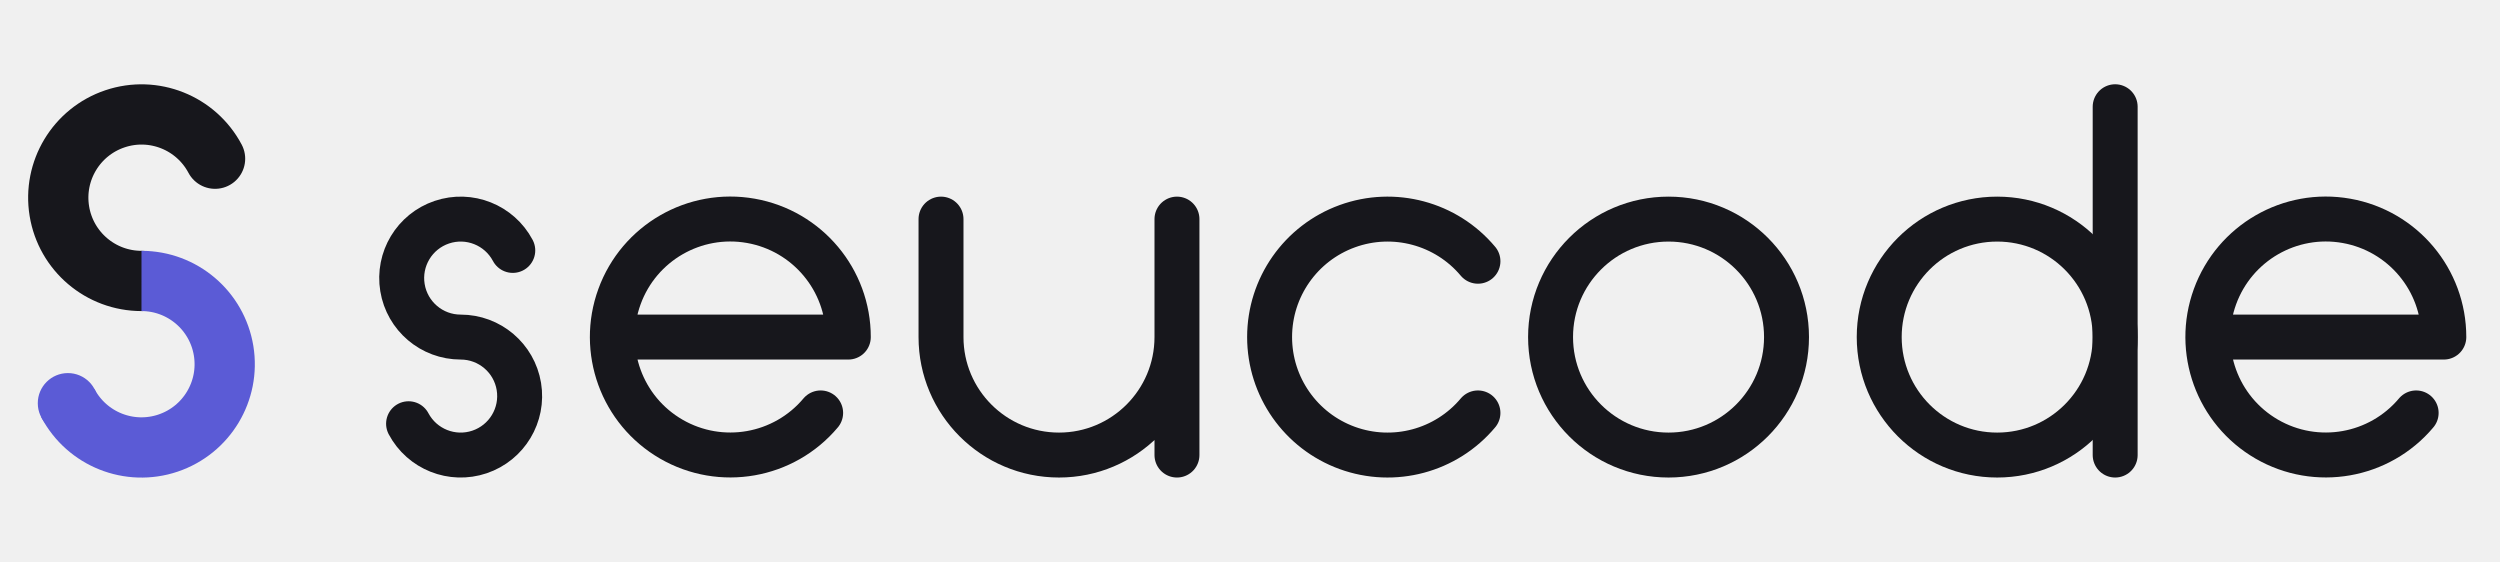
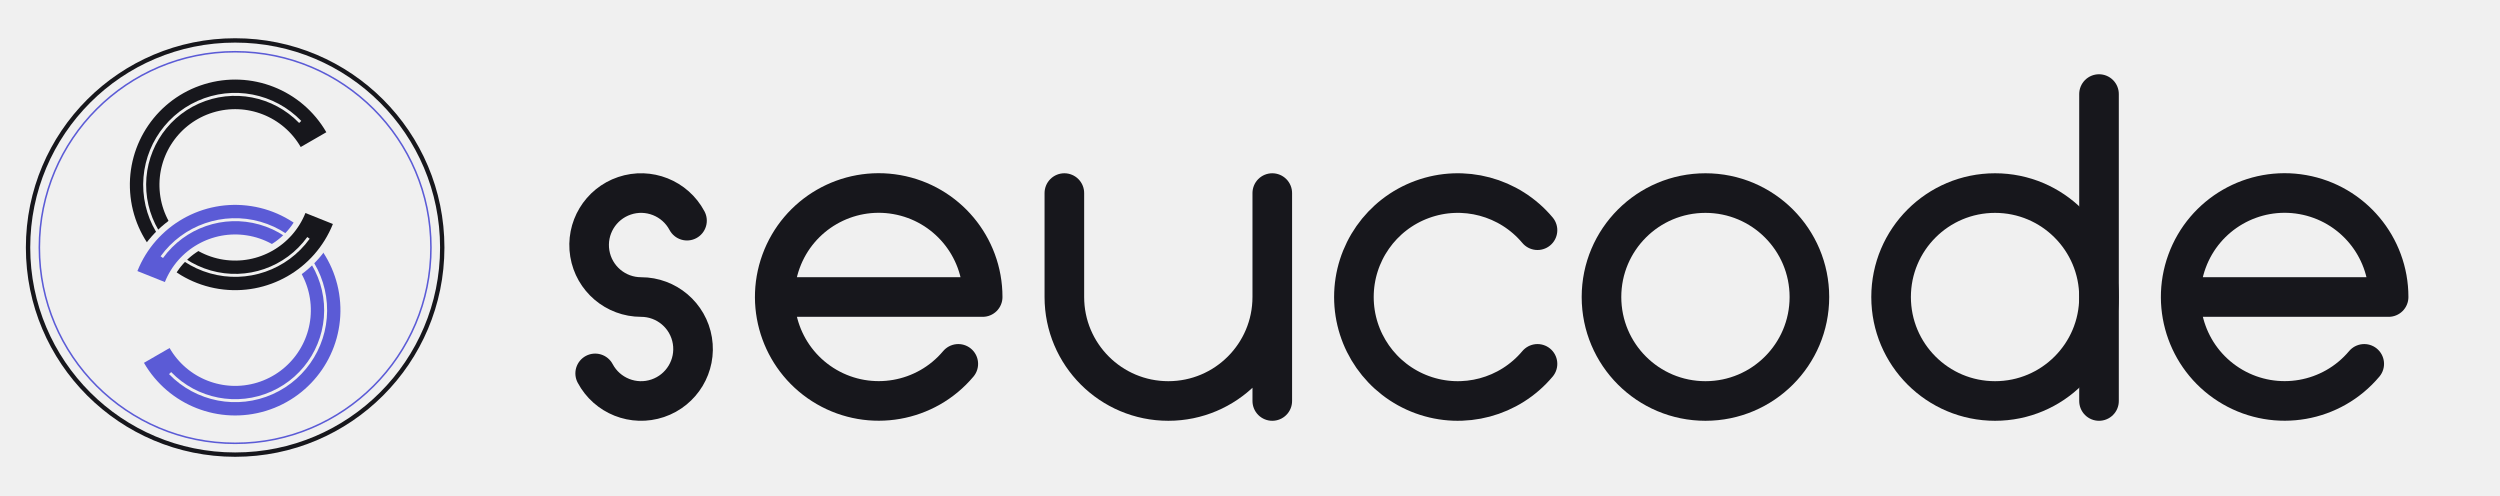
- <svg xmlns="http://www.w3.org/2000/svg" viewBox="0 0 178 40" fill="none">
-   <g transform="translate(-7.99 1.94) scale(1.129)">
-     <path d="M20.64 8.29A5.25 5.25 0 1 0 16 16" stroke="#17171C" stroke-width="3.8" stroke-linecap="round" />
-     <path d="M16 16A5.25 5.25 0 1 1 11.36 23.71" stroke="#5B5BD6" stroke-width="3.8" />
-     <circle cx="11.36" cy="23.71" r="1.9" fill="#5B5BD6" />
+ <svg xmlns="http://www.w3.org/2000/svg" viewBox="0 0 202 40" fill="none">
+   <g transform="translate(19 20) scale(0.07031)">
+     <defs>
+       <clipPath id="kx">
+         <circle cx="-75.05" cy="0" r="47.6" />
+       </clipPath>
+       <mask id="km" maskUnits="userSpaceOnUse" x="-300" y="-300" width="600" height="600">
+         <rect x="-300" y="-300" width="600" height="600" fill="#fff" />
+         <g clip-path="url(#kx)">
+           <path d="M90.07 -124A104 104 0 0 0 -30.49 -171.43A104 104 0 0 0 -103.73 -64.58A104 104 0 0 0 -16.02 30.76A104 104 0 0 0 96.55 -33.36" transform="rotate(180)" stroke="#000" stroke-width="48" />
+         </g>
+         <path d="M74.75 -144.31A104 104 0 0 0 -42.42 -166.96A104 104 0 0 0 -103.73 -64.58A104 104 0 0 0 -28.46 28.03A104 104 0 0 0 84.29 -11.07" stroke="#000" stroke-width="3.4" />
+       </mask>
+     </defs>
+     <circle r="238" stroke="#17171C" stroke-width="5" />
+     <circle r="225" stroke="#5B5BD6" stroke-width="1.8" />
+     <path d="M90.07 -124A104 104 0 0 0 -30.49 -171.43A104 104 0 0 0 -103.73 -64.58A104 104 0 0 0 -16.02 30.76A104 104 0 0 0 96.55 -33.36" stroke="#17171C" stroke-width="34" mask="url(#km)" />
+     <g transform="rotate(180)">
+       <path d="M90.07 -124A104 104 0 0 0 -30.49 -171.43A104 104 0 0 0 -103.73 -64.58A104 104 0 0 0 -16.02 30.76A104 104 0 0 0 96.55 -33.36" stroke="#5B5BD6" stroke-width="34" mask="url(#km)" />
+     </g>
  </g>
-   <g transform="translate(27 4)" stroke="#17171C" stroke-width="3.2" stroke-linecap="round" stroke-linejoin="round">
+   <g transform="translate(46 4)" stroke="#17171C" stroke-width="3.2" stroke-linecap="round" stroke-linejoin="round">
    <path d="M9.51 13.83A4.2 4.2 0 1 0 5.8 20A4.2 4.2 0 1 1 2.09 26.17" />
    <path d="M16.6 20H33.4A8.4 8.4 0 1 0 31.43 25.4" />
    <path d="M40 11.6V20A8.4 8.4 0 0 0 56.8 20M56.8 11.6V28.4" />
    <path d="M78.23 14.6A8.4 8.4 0 1 0 78.23 25.4" />
    <circle cx="91.8" cy="20" r="8.4" />
    <circle cx="115.2" cy="20" r="8.4" />
    <path d="M123.6 3.6V28.4" />
    <path d="M130.2 20H147A8.4 8.4 0 1 0 145.03 25.4" />
  </g>
</svg>
